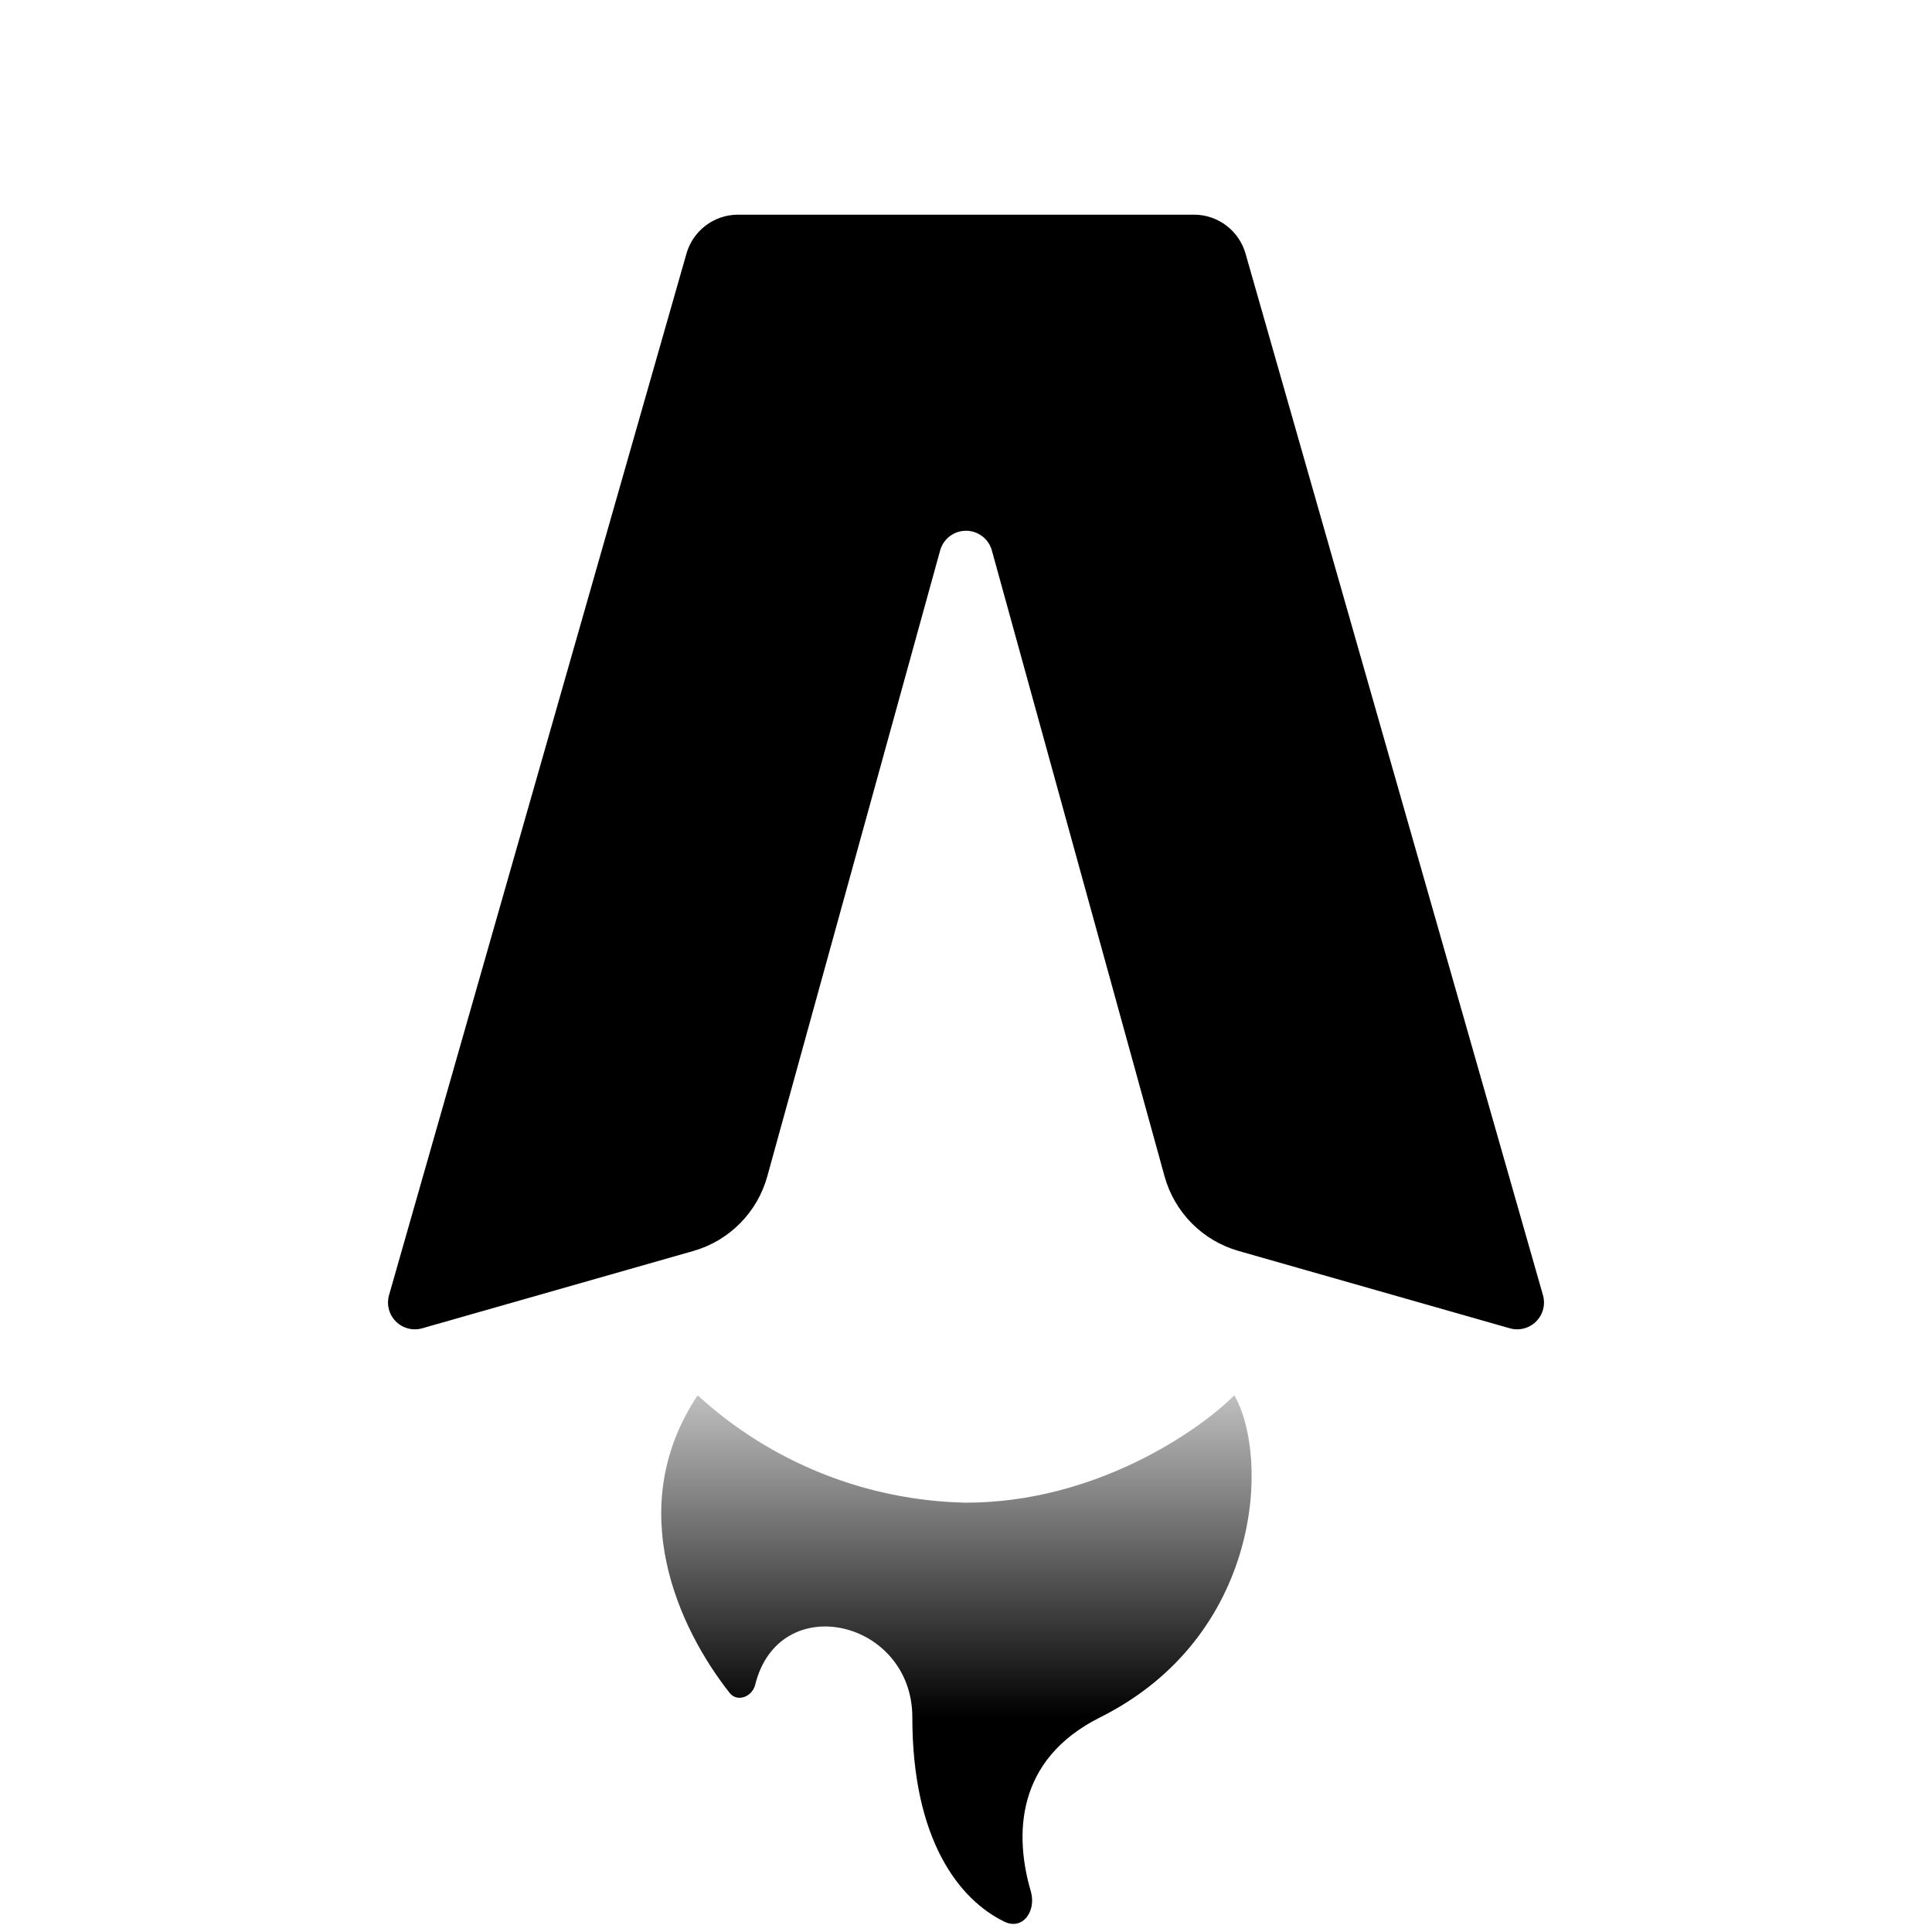
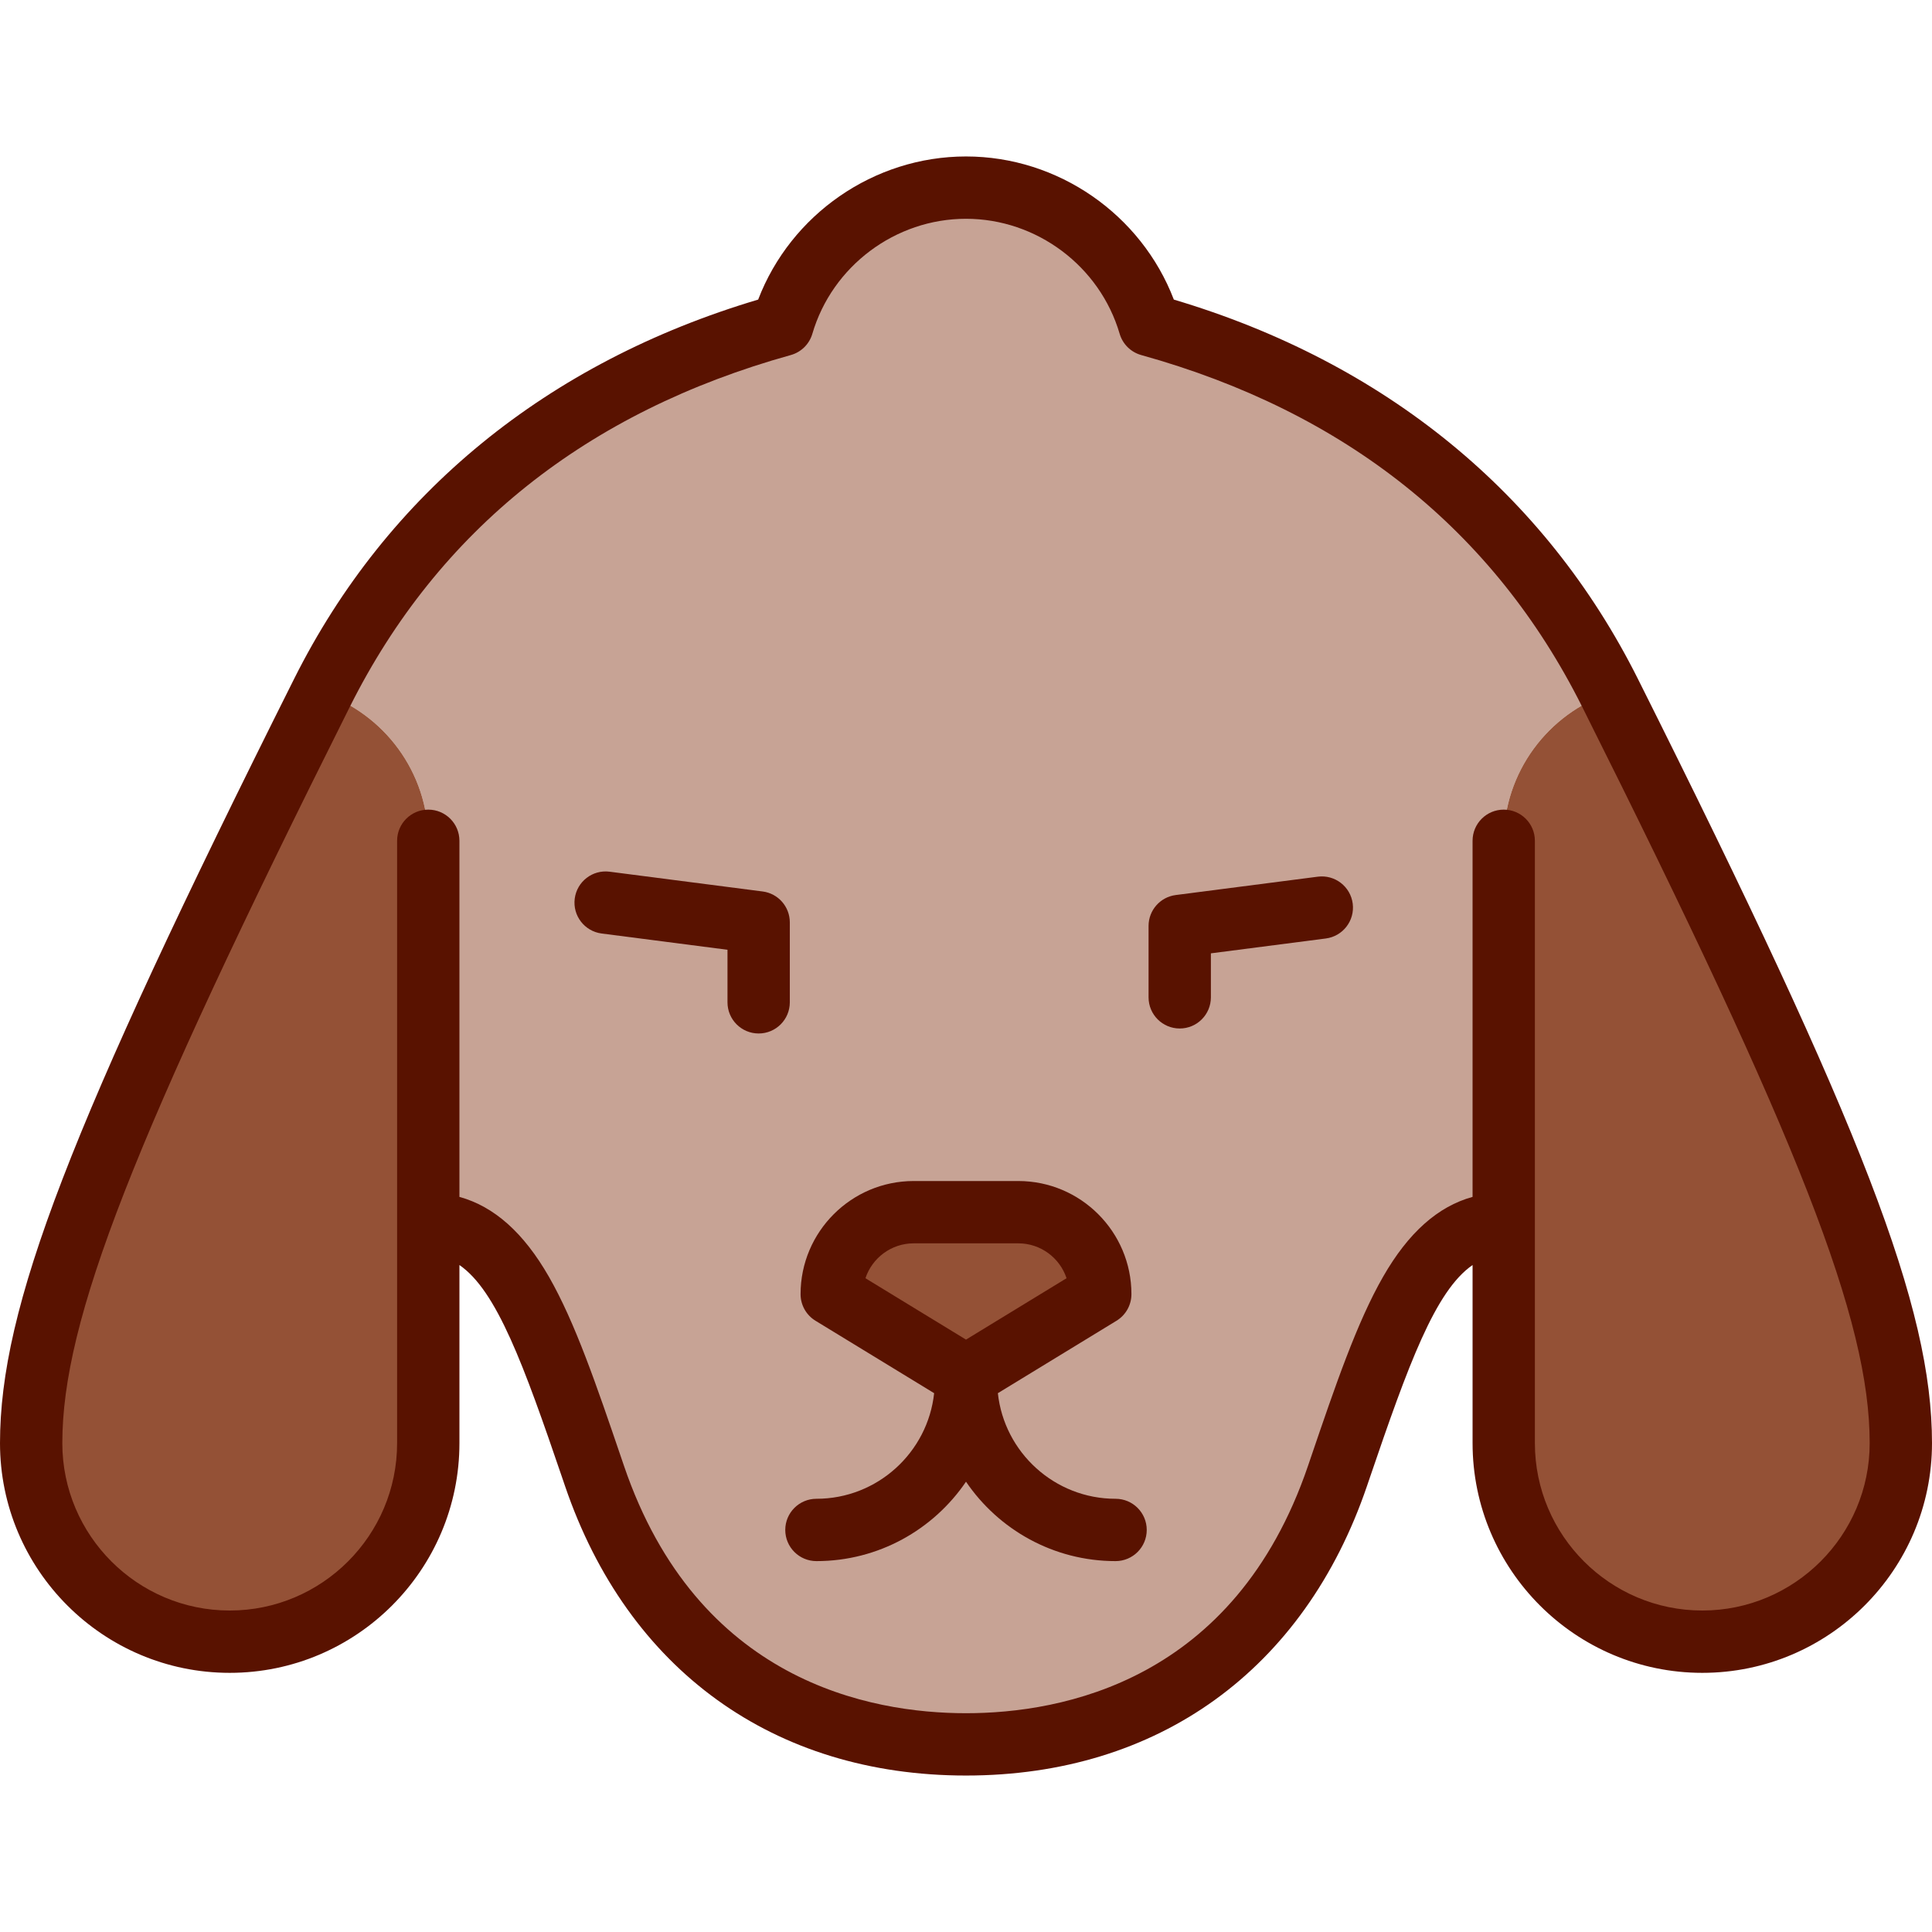
- <svg xmlns="http://www.w3.org/2000/svg" fill="none" viewBox="0 0 36 36">
-   <path fill="#000" d="M22.25 4h-8.5a1 1 0 0 0-.96.73l-5.54 19.4a.5.5 0 0 0 .62.62l5.05-1.44a2 2 0 0 0 1.38-1.4l3.22-11.66a.5.5 0 0 1 .96 0l3.22 11.67a2 2 0 0 0 1.38 1.39l5.05 1.44a.5.5 0 0 0 .62-.62l-5.54-19.4a1 1 0 0 0-.96-.73Z" />
-   <path fill="url(#gradient)" d="M18 28a7.63 7.63 0 0 1-5-2c-1.4 2.1-.35 4.35.6 5.55.14.17.41.07.47-.15.44-1.8 2.93-1.22 2.93.6 0 2.28.87 3.4 1.72 3.81.34.16.59-.2.49-.56-.31-1.05-.29-2.46 1.29-3.25 3-1.5 3.17-4.83 2.5-6-.67.67-2.6 2-5 2Z" />
-   <defs>
-     <linearGradient id="gradient" x1="16" x2="16" y1="32" y2="24" gradientUnits="userSpaceOnUse">
-       <stop stop-color="#000" />
-       <stop offset="1" stop-color="#000" stop-opacity="0" />
-     </linearGradient>
-   </defs>
-   <style>
-     @media (prefers-color-scheme:dark){:root{filter:invert(100%)}}
-   </style>
+ <svg xmlns="http://www.w3.org/2000/svg" version="1.1" id="Capa_1" x="0px" y="0px" viewBox="0 0 465 465" style="enable-background:new 0 0 465 465;" xml:space="preserve" width="512" height="512">
+   <g>
+     <path style="fill:#C7A395;" d="M232.5,331.21l32.32-19.73c0-10.9-8.84-19.73-19.73-19.73h-25.18c-10.89,0-19.73,8.83-19.73,19.73   L232.5,331.21z M387.5,166.74c-14.87,5.03-25.58,19.04-25.58,35.62v92.2c-19.69,0-27.91,25.18-40.01,60.69   c-16.16,47.38-52.95,64.59-89.41,64.59s-73.25-17.21-89.41-64.59c-12.1-35.51-20.32-60.69-40.01-60.69v-92.2   c0-16.58-10.71-30.59-25.58-35.62c25.22-50.38,67.67-76.51,110.82-88.51c5.6-19.11,23.26-33.07,44.18-33.07   s38.58,13.96,44.18,33.07C319.83,90.23,362.28,116.36,387.5,166.74z" />
+     <path style="fill:#945136;" d="M264.82,311.48l-32.32,19.73l-32.32-19.73c0-10.9,8.84-19.73,19.73-19.73h25.18   C255.98,291.75,264.82,300.58,264.82,311.48z" />
+     <path style="fill:#945136;" d="M103.08,294.56v52.78c0,26.39-21.4,47.79-47.79,47.79S7.5,373.73,7.5,347.34   c0-31.86,18.35-77.43,70-180.6c14.87,5.03,25.58,19.04,25.58,35.62V294.56z" />
+     <path style="fill:#945136;" d="M457.5,347.34c0,26.39-21.4,47.79-47.79,47.79c-26.39,0-47.79-21.4-47.79-47.79v-52.78v-92.2   c0-16.58,10.71-30.59,25.58-35.62C439.15,269.91,457.5,315.48,457.5,347.34z" />
+     <path style="fill:#591200;" d="M268.5,360.732c-14.673,0-26.788-11.147-28.331-25.417l28.556-17.433   c2.231-1.362,3.592-3.788,3.592-6.401c0-15.014-12.215-27.229-27.229-27.229h-25.176c-15.014,0-27.229,12.215-27.229,27.229   c0,2.614,1.361,5.04,3.592,6.401l28.556,17.433c-1.543,14.27-13.658,25.417-28.331,25.417c-4.142,0-7.5,3.358-7.5,7.5   s3.358,7.5,7.5,7.5c14.954,0,28.167-7.586,36-19.11c7.833,11.524,21.046,19.11,36,19.11c4.142,0,7.5-3.358,7.5-7.5   S272.642,360.732,268.5,360.732z M219.912,299.251h25.176c5.405,0,10.002,3.524,11.614,8.396L232.5,322.423l-24.202-14.775   C209.909,302.776,214.506,299.251,219.912,299.251z" />
+     <path style="fill:#591200;" d="M190.095,222c0-3.771-2.799-6.955-6.539-7.438l-36.829-4.758c-4.108-0.534-7.868,2.369-8.399,6.477   s2.369,7.868,6.477,8.399l30.29,3.914v12.648c0,4.142,3.358,7.5,7.5,7.5s7.5-3.358,7.5-7.5V222z" />
+     <path style="fill:#591200;" d="M317.177,211.003l-34.198,4.418c-3.74,0.483-6.539,3.667-6.539,7.438v17.182   c0,4.142,3.358,7.5,7.5,7.5s7.5-3.358,7.5-7.5v-10.588l27.659-3.574c4.108-0.531,7.008-4.291,6.477-8.399   C325.045,213.373,321.285,210.471,317.177,211.003z" />
+     <path style="fill:#591200;" d="M394.206,163.38c-22.363-44.669-60.927-76.162-111.683-91.274   c-7.839-20.479-27.835-34.449-50.023-34.449c-22.188,0-42.185,13.97-50.023,34.449c-50.755,15.112-89.319,46.605-111.682,91.273   C16.541,271.747,0,314.727,0,347.337c0,30.486,24.802,55.289,55.289,55.289s55.289-24.802,55.289-55.289v-42.863   c8.973,6.162,15.469,24,24.762,51.271l0.655,1.923c15.096,44.279,50.271,69.674,96.506,69.674s81.41-25.395,96.506-69.674   l0.655-1.923c9.293-27.271,15.789-45.109,24.762-51.271v42.863c0,30.486,24.802,55.289,55.289,55.289S465,377.823,465,347.337   C465,314.727,448.459,271.747,394.206,163.38z M409.711,387.625c-22.215,0-40.289-18.073-40.289-40.289V202.364   c0-4.142-3.358-7.5-7.5-7.5s-7.5,3.358-7.5,7.5v85.707c-8.368,2.303-15.464,8.634-21.531,19.21   c-6.314,11.007-11.465,26.123-17.429,43.626l-0.654,1.921c-17.654,51.782-59.146,59.514-82.309,59.514s-64.654-7.732-82.309-59.515   l-0.654-1.92c-5.964-17.503-11.115-32.619-17.429-43.626c-6.067-10.576-13.163-16.908-21.531-19.21v-85.707   c0-4.142-3.358-7.5-7.5-7.5s-7.5,3.358-7.5,7.5v144.973c0,22.215-18.073,40.289-40.289,40.289S15,369.552,15,347.337   c0-29.529,16.816-72.597,69.207-177.242c21.273-42.491,56.978-70.968,106.123-84.641c2.497-0.694,4.458-2.628,5.187-5.115   c4.78-16.298,19.987-27.682,36.983-27.682c16.995,0,32.204,11.383,36.983,27.682c0.729,2.486,2.69,4.42,5.187,5.115   c49.146,13.673,84.851,42.15,106.124,84.641C433.184,274.74,450,317.808,450,347.337C450,369.552,431.927,387.625,409.711,387.625z   " />
+   </g>
</svg>
